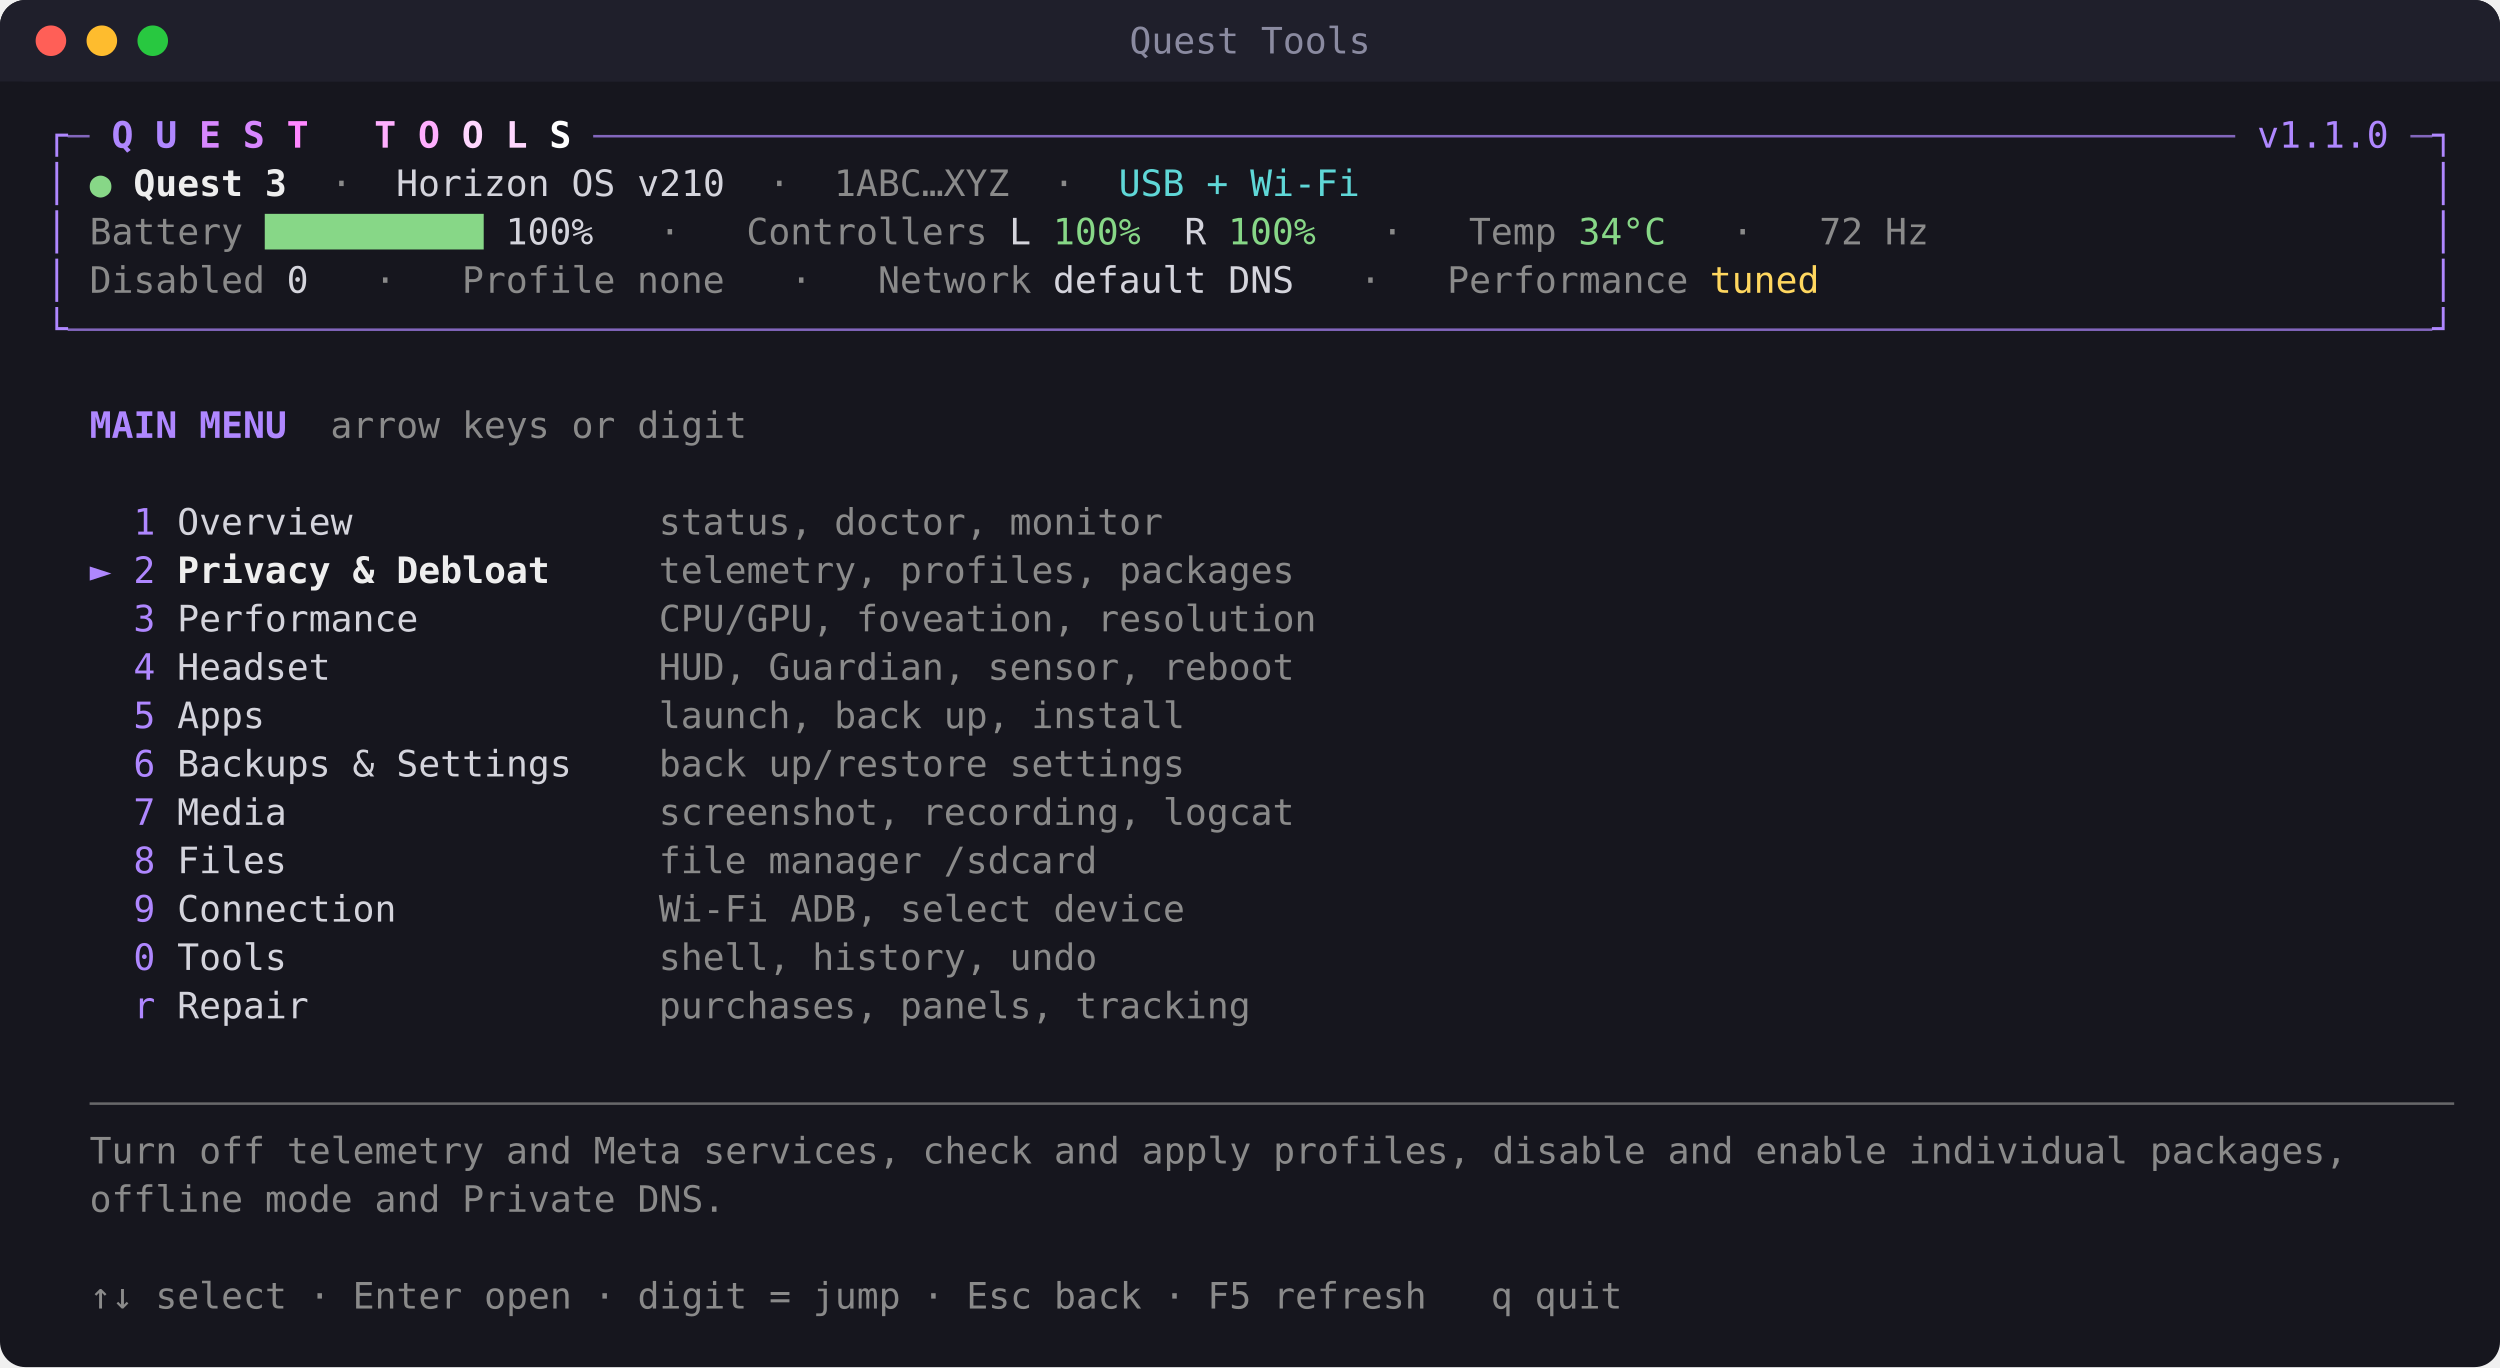
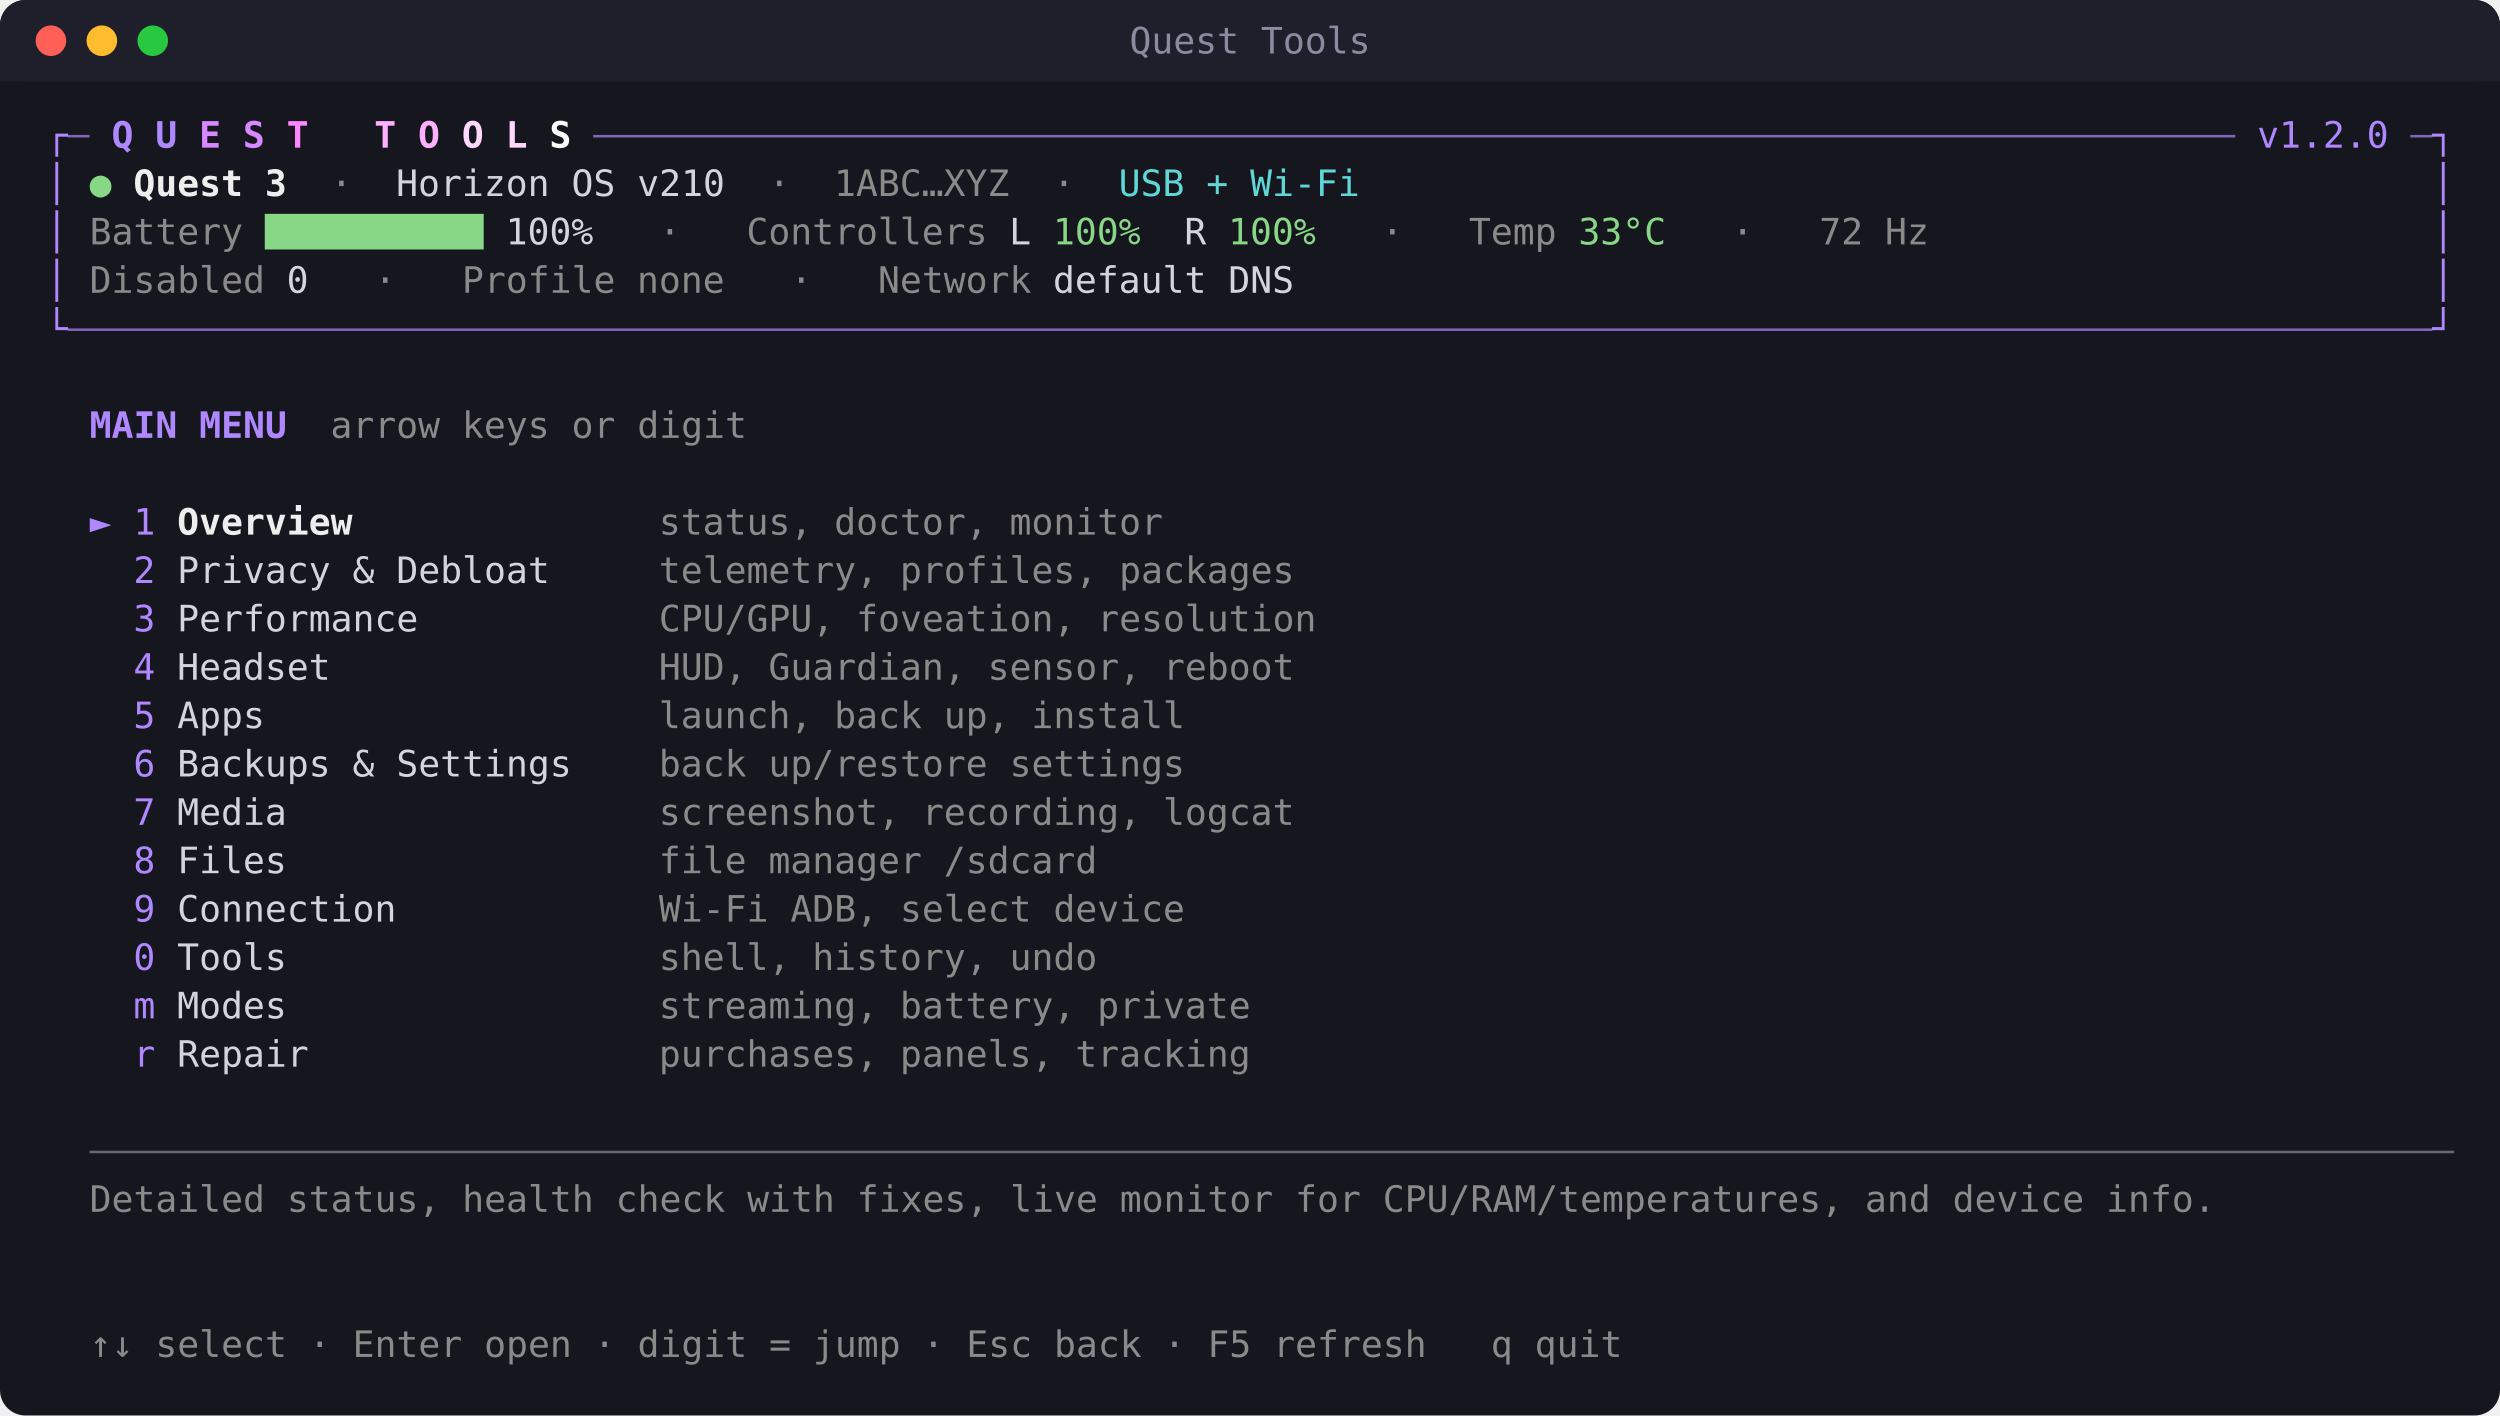
- <svg xmlns="http://www.w3.org/2000/svg" width="982" height="537" viewBox="0 0 982 537">
+ <svg xmlns="http://www.w3.org/2000/svg" width="982" height="556" viewBox="0 0 982 556">
  <style>text{font-family:'Cascadia Mono','JetBrains Mono',Consolas,'DejaVu Sans Mono',monospace;font-size:14.3px;white-space:pre}.b{font-weight:700}.d{opacity:.6}</style>
-   <rect width="982" height="537" rx="10" fill="#16161e" />
+   <rect width="982" height="556" rx="10" fill="#16161e" />
  <rect width="982" height="32" rx="10" fill="#1f1f2b" />
  <rect y="22" width="982" height="10" fill="#1f1f2b" />
  <circle cx="20" cy="16" r="6" fill="#ff5f57" />
  <circle cx="40" cy="16" r="6" fill="#febc2e" />
  <circle cx="60" cy="16" r="6" fill="#28c840" />
  <text x="491.0" y="21" fill="#8a8aa0" text-anchor="middle" font-size="12">Quest Tools</text>
  <rect x="26.6" y="53" width="8.6" height="1" fill="#af87ff" opacity=".7" />
  <rect x="233.0" y="53" width="645.0" height="1" fill="#af87ff" opacity=".7" />
  <rect x="946.8" y="53" width="8.6" height="1" fill="#af87ff" opacity=".7" />
  <text y="58" xml:space="preserve">
    <tspan x="18.0" fill="#af87ff">┌</tspan>
    <tspan x="35.2" fill="#af87ff"> </tspan>
    <tspan x="43.8" fill="#af87ff" class="b">Q</tspan>
    <tspan x="52.4" fill="#af87ff" class="b"> </tspan>
    <tspan x="61.0" fill="#af87ff" class="b">U</tspan>
    <tspan x="69.6" fill="#af87ff" class="b"> </tspan>
    <tspan x="78.2" fill="#d787ff" class="b">E</tspan>
    <tspan x="86.8" fill="#d787ff" class="b"> </tspan>
    <tspan x="95.4" fill="#d787ff" class="b">S</tspan>
    <tspan x="104.0" fill="#d787ff" class="b"> </tspan>
    <tspan x="112.6" fill="#ff87ff" class="b">T</tspan>
    <tspan x="121.2" fill="#ff87ff" class="b"> </tspan>
    <tspan x="129.8" fill="#ff87ff" class="b"> </tspan>
    <tspan x="138.4" fill="#ff87ff" class="b"> </tspan>
    <tspan x="147.0" fill="#ffafff" class="b">T</tspan>
    <tspan x="155.6" fill="#ffafff" class="b"> </tspan>
    <tspan x="164.2" fill="#ffafff" class="b">O</tspan>
    <tspan x="172.8" fill="#ffafff" class="b"> </tspan>
    <tspan x="181.4" fill="#ffd7ff" class="b">O</tspan>
    <tspan x="190.0" fill="#ffd7ff" class="b"> </tspan>
    <tspan x="198.6" fill="#ffd7ff" class="b">L</tspan>
    <tspan x="207.2" fill="#ffd7ff" class="b"> </tspan>
    <tspan x="215.8" fill="#ffffff" class="b">S</tspan>
    <tspan x="224.4" fill="#d4d4dc"> </tspan>
-     <tspan x="878.0" fill="#af87ff"> v1.1.0 </tspan>
+     <tspan x="878.0" fill="#af87ff"> v1.2.0 </tspan>
    <tspan x="955.4" fill="#af87ff">┐</tspan>
  </text>
  <text y="77" xml:space="preserve">
    <tspan x="18.0" fill="#af87ff">│ </tspan>
    <tspan x="35.2" fill="#87d787">● </tspan>
    <tspan x="52.4" fill="#eeeeee" class="b">Quest 3</tspan>
    <tspan x="112.6" fill="#8a8a8a">  ·  </tspan>
    <tspan x="155.6" fill="#d4d4dc">Horizon OS v210</tspan>
    <tspan x="284.6" fill="#8a8a8a">  ·  </tspan>
    <tspan x="327.6" fill="#8a8a8a">1ABC…XYZ</tspan>
    <tspan x="396.4" fill="#8a8a8a">  ·  </tspan>
    <tspan x="439.4" fill="#5fd7d7">USB + Wi-Fi</tspan>
    <tspan x="534.0" fill="#d4d4dc">                                                </tspan>
    <tspan x="946.8" fill="#af87ff"> │</tspan>
  </text>
  <rect x="104.0" y="84" width="86.0" height="14" fill="#87d787" />
  <text y="96" xml:space="preserve">
    <tspan x="18.0" fill="#af87ff">│ </tspan>
    <tspan x="35.2" fill="#8a8a8a">Battery </tspan>
    <tspan x="190.0" fill="#d4d4dc"> 100%</tspan>
    <tspan x="233.0" fill="#8a8a8a">   ·   </tspan>
    <tspan x="293.2" fill="#8a8a8a">Controllers </tspan>
    <tspan x="396.4" fill="#d4d4dc">L </tspan>
    <tspan x="413.6" fill="#87d787">100%</tspan>
    <tspan x="448.0" fill="#d4d4dc">  R </tspan>
    <tspan x="482.4" fill="#87d787">100%</tspan>
    <tspan x="516.8" fill="#8a8a8a">   ·   </tspan>
    <tspan x="577.0" fill="#8a8a8a">Temp </tspan>
-     <tspan x="620.0" fill="#87d787">34°C</tspan>
+     <tspan x="620.0" fill="#87d787">33°C</tspan>
    <tspan x="654.4" fill="#8a8a8a">   ·   </tspan>
    <tspan x="714.6" fill="#8a8a8a">72 Hz</tspan>
    <tspan x="757.6" fill="#d4d4dc">                      </tspan>
    <tspan x="946.8" fill="#af87ff"> │</tspan>
  </text>
  <text y="115" xml:space="preserve">
    <tspan x="18.0" fill="#af87ff">│ </tspan>
    <tspan x="35.2" fill="#8a8a8a">Disabled </tspan>
    <tspan x="112.6" fill="#d4d4dc">0</tspan>
    <tspan x="121.2" fill="#8a8a8a">   ·   Profile </tspan>
    <tspan x="250.2" fill="#8a8a8a">none</tspan>
    <tspan x="284.6" fill="#8a8a8a">   ·   Network </tspan>
-     <tspan x="413.6" fill="#d4d4dc">default DNS</tspan>
-     <tspan x="508.2" fill="#8a8a8a">   ·   Performance </tspan>
-     <tspan x="671.6" fill="#ffd75f">tuned</tspan>
-     <tspan x="714.6" fill="#d4d4dc">                           </tspan>
+     <tspan x="413.6" fill="#d4d4dc">default DNS                                                   </tspan>
    <tspan x="946.8" fill="#af87ff"> │</tspan>
  </text>
  <rect x="26.6" y="129" width="928.8" height="1" fill="#af87ff" opacity=".7" />
  <text y="134" xml:space="preserve">
    <tspan x="18.0" fill="#af87ff">└</tspan>
    <tspan x="955.4" fill="#af87ff">┘</tspan>
  </text>
  <text y="172" xml:space="preserve">
    <tspan x="18.0" fill="#d4d4dc">  </tspan>
    <tspan x="35.2" fill="#af87ff" class="b">MAIN MENU</tspan>
    <tspan x="112.6" fill="#d4d4dc">  </tspan>
    <tspan x="129.8" fill="#8a8a8a">arrow keys or digit</tspan>
  </text>
  <text y="210" xml:space="preserve">
-     <tspan x="18.0" fill="#d4d4dc">    </tspan>
+     <tspan x="18.0" fill="#d4d4dc">  </tspan>
+     <tspan x="35.2" fill="#af87ff" class="b">► </tspan>
    <tspan x="52.4" fill="#af87ff">1 </tspan>
-     <tspan x="69.6" fill="#d4d4dc">Overview              </tspan>
+     <tspan x="69.6" fill="#eeeeee" class="b">Overview</tspan>
+     <tspan x="138.4" fill="#d4d4dc">              </tspan>
    <tspan x="258.8" fill="#8a8a8a">status, doctor, monitor</tspan>
  </text>
  <text y="229" xml:space="preserve">
-     <tspan x="18.0" fill="#d4d4dc">  </tspan>
-     <tspan x="35.2" fill="#af87ff" class="b">► </tspan>
+     <tspan x="18.0" fill="#d4d4dc">    </tspan>
    <tspan x="52.4" fill="#af87ff">2 </tspan>
-     <tspan x="69.6" fill="#eeeeee" class="b">Privacy &amp; Debloat</tspan>
-     <tspan x="215.8" fill="#d4d4dc">     </tspan>
+     <tspan x="69.6" fill="#d4d4dc">Privacy &amp; Debloat     </tspan>
    <tspan x="258.8" fill="#8a8a8a">telemetry, profiles, packages</tspan>
  </text>
  <text y="248" xml:space="preserve">
    <tspan x="18.0" fill="#d4d4dc">    </tspan>
    <tspan x="52.4" fill="#af87ff">3 </tspan>
    <tspan x="69.6" fill="#d4d4dc">Performance           </tspan>
    <tspan x="258.8" fill="#8a8a8a">CPU/GPU, foveation, resolution</tspan>
  </text>
  <text y="267" xml:space="preserve">
    <tspan x="18.0" fill="#d4d4dc">    </tspan>
    <tspan x="52.4" fill="#af87ff">4 </tspan>
    <tspan x="69.6" fill="#d4d4dc">Headset               </tspan>
    <tspan x="258.8" fill="#8a8a8a">HUD, Guardian, sensor, reboot</tspan>
  </text>
  <text y="286" xml:space="preserve">
    <tspan x="18.0" fill="#d4d4dc">    </tspan>
    <tspan x="52.4" fill="#af87ff">5 </tspan>
    <tspan x="69.6" fill="#d4d4dc">Apps                  </tspan>
    <tspan x="258.8" fill="#8a8a8a">launch, back up, install</tspan>
  </text>
  <text y="305" xml:space="preserve">
    <tspan x="18.0" fill="#d4d4dc">    </tspan>
    <tspan x="52.4" fill="#af87ff">6 </tspan>
    <tspan x="69.6" fill="#d4d4dc">Backups &amp; Settings    </tspan>
    <tspan x="258.8" fill="#8a8a8a">back up/restore settings</tspan>
  </text>
  <text y="324" xml:space="preserve">
    <tspan x="18.0" fill="#d4d4dc">    </tspan>
    <tspan x="52.4" fill="#af87ff">7 </tspan>
    <tspan x="69.6" fill="#d4d4dc">Media                 </tspan>
    <tspan x="258.8" fill="#8a8a8a">screenshot, recording, logcat</tspan>
  </text>
  <text y="343" xml:space="preserve">
    <tspan x="18.0" fill="#d4d4dc">    </tspan>
    <tspan x="52.4" fill="#af87ff">8 </tspan>
    <tspan x="69.6" fill="#d4d4dc">Files                 </tspan>
    <tspan x="258.8" fill="#8a8a8a">file manager /sdcard</tspan>
  </text>
  <text y="362" xml:space="preserve">
    <tspan x="18.0" fill="#d4d4dc">    </tspan>
    <tspan x="52.4" fill="#af87ff">9 </tspan>
    <tspan x="69.6" fill="#d4d4dc">Connection            </tspan>
    <tspan x="258.8" fill="#8a8a8a">Wi-Fi ADB, select device</tspan>
  </text>
  <text y="381" xml:space="preserve">
    <tspan x="18.0" fill="#d4d4dc">    </tspan>
    <tspan x="52.4" fill="#af87ff">0 </tspan>
    <tspan x="69.6" fill="#d4d4dc">Tools                 </tspan>
    <tspan x="258.8" fill="#8a8a8a">shell, history, undo</tspan>
  </text>
  <text y="400" xml:space="preserve">
    <tspan x="18.0" fill="#d4d4dc">    </tspan>
+     <tspan x="52.4" fill="#af87ff">m </tspan>
+     <tspan x="69.6" fill="#d4d4dc">Modes                 </tspan>
+     <tspan x="258.8" fill="#8a8a8a">streaming, battery, private</tspan>
+   </text>
+   <text y="419" xml:space="preserve">
+     <tspan x="18.0" fill="#d4d4dc">    </tspan>
    <tspan x="52.4" fill="#af87ff">r </tspan>
    <tspan x="69.6" fill="#d4d4dc">Repair                </tspan>
    <tspan x="258.8" fill="#8a8a8a">purchases, panels, tracking</tspan>
  </text>
-   <rect x="35.2" y="433" width="928.8" height="1" fill="#8a8a8a" opacity=".7" />
-   <text y="438" xml:space="preserve">
-     <tspan x="18.0" fill="#d4d4dc">  </tspan>
-   </text>
+   <rect x="35.2" y="452" width="928.8" height="1" fill="#8a8a8a" opacity=".7" />
  <text y="457" xml:space="preserve">
    <tspan x="18.0" fill="#d4d4dc">  </tspan>
-     <tspan x="35.2" fill="#8a8a8a">Turn off telemetry and Meta services, check and apply profiles, disable and enable individual packages,</tspan>
  </text>
  <text y="476" xml:space="preserve">
    <tspan x="18.0" fill="#d4d4dc">  </tspan>
-     <tspan x="35.2" fill="#8a8a8a">offline mode and Private DNS.</tspan>
+     <tspan x="35.2" fill="#8a8a8a">Detailed status, health check with fixes, live monitor for CPU/RAM/temperatures, and device info.</tspan>
  </text>
-   <text y="514" xml:space="preserve">
+   <text y="533" xml:space="preserve">
    <tspan x="18.0" fill="#d4d4dc">  </tspan>
    <tspan x="35.2" fill="#8a8a8a">↑↓ select · Enter open · digit = jump · Esc back · F5 refresh</tspan>
    <tspan x="559.8" fill="#d4d4dc">   </tspan>
    <tspan x="585.6" fill="#8a8a8a">q quit</tspan>
  </text>
</svg>
